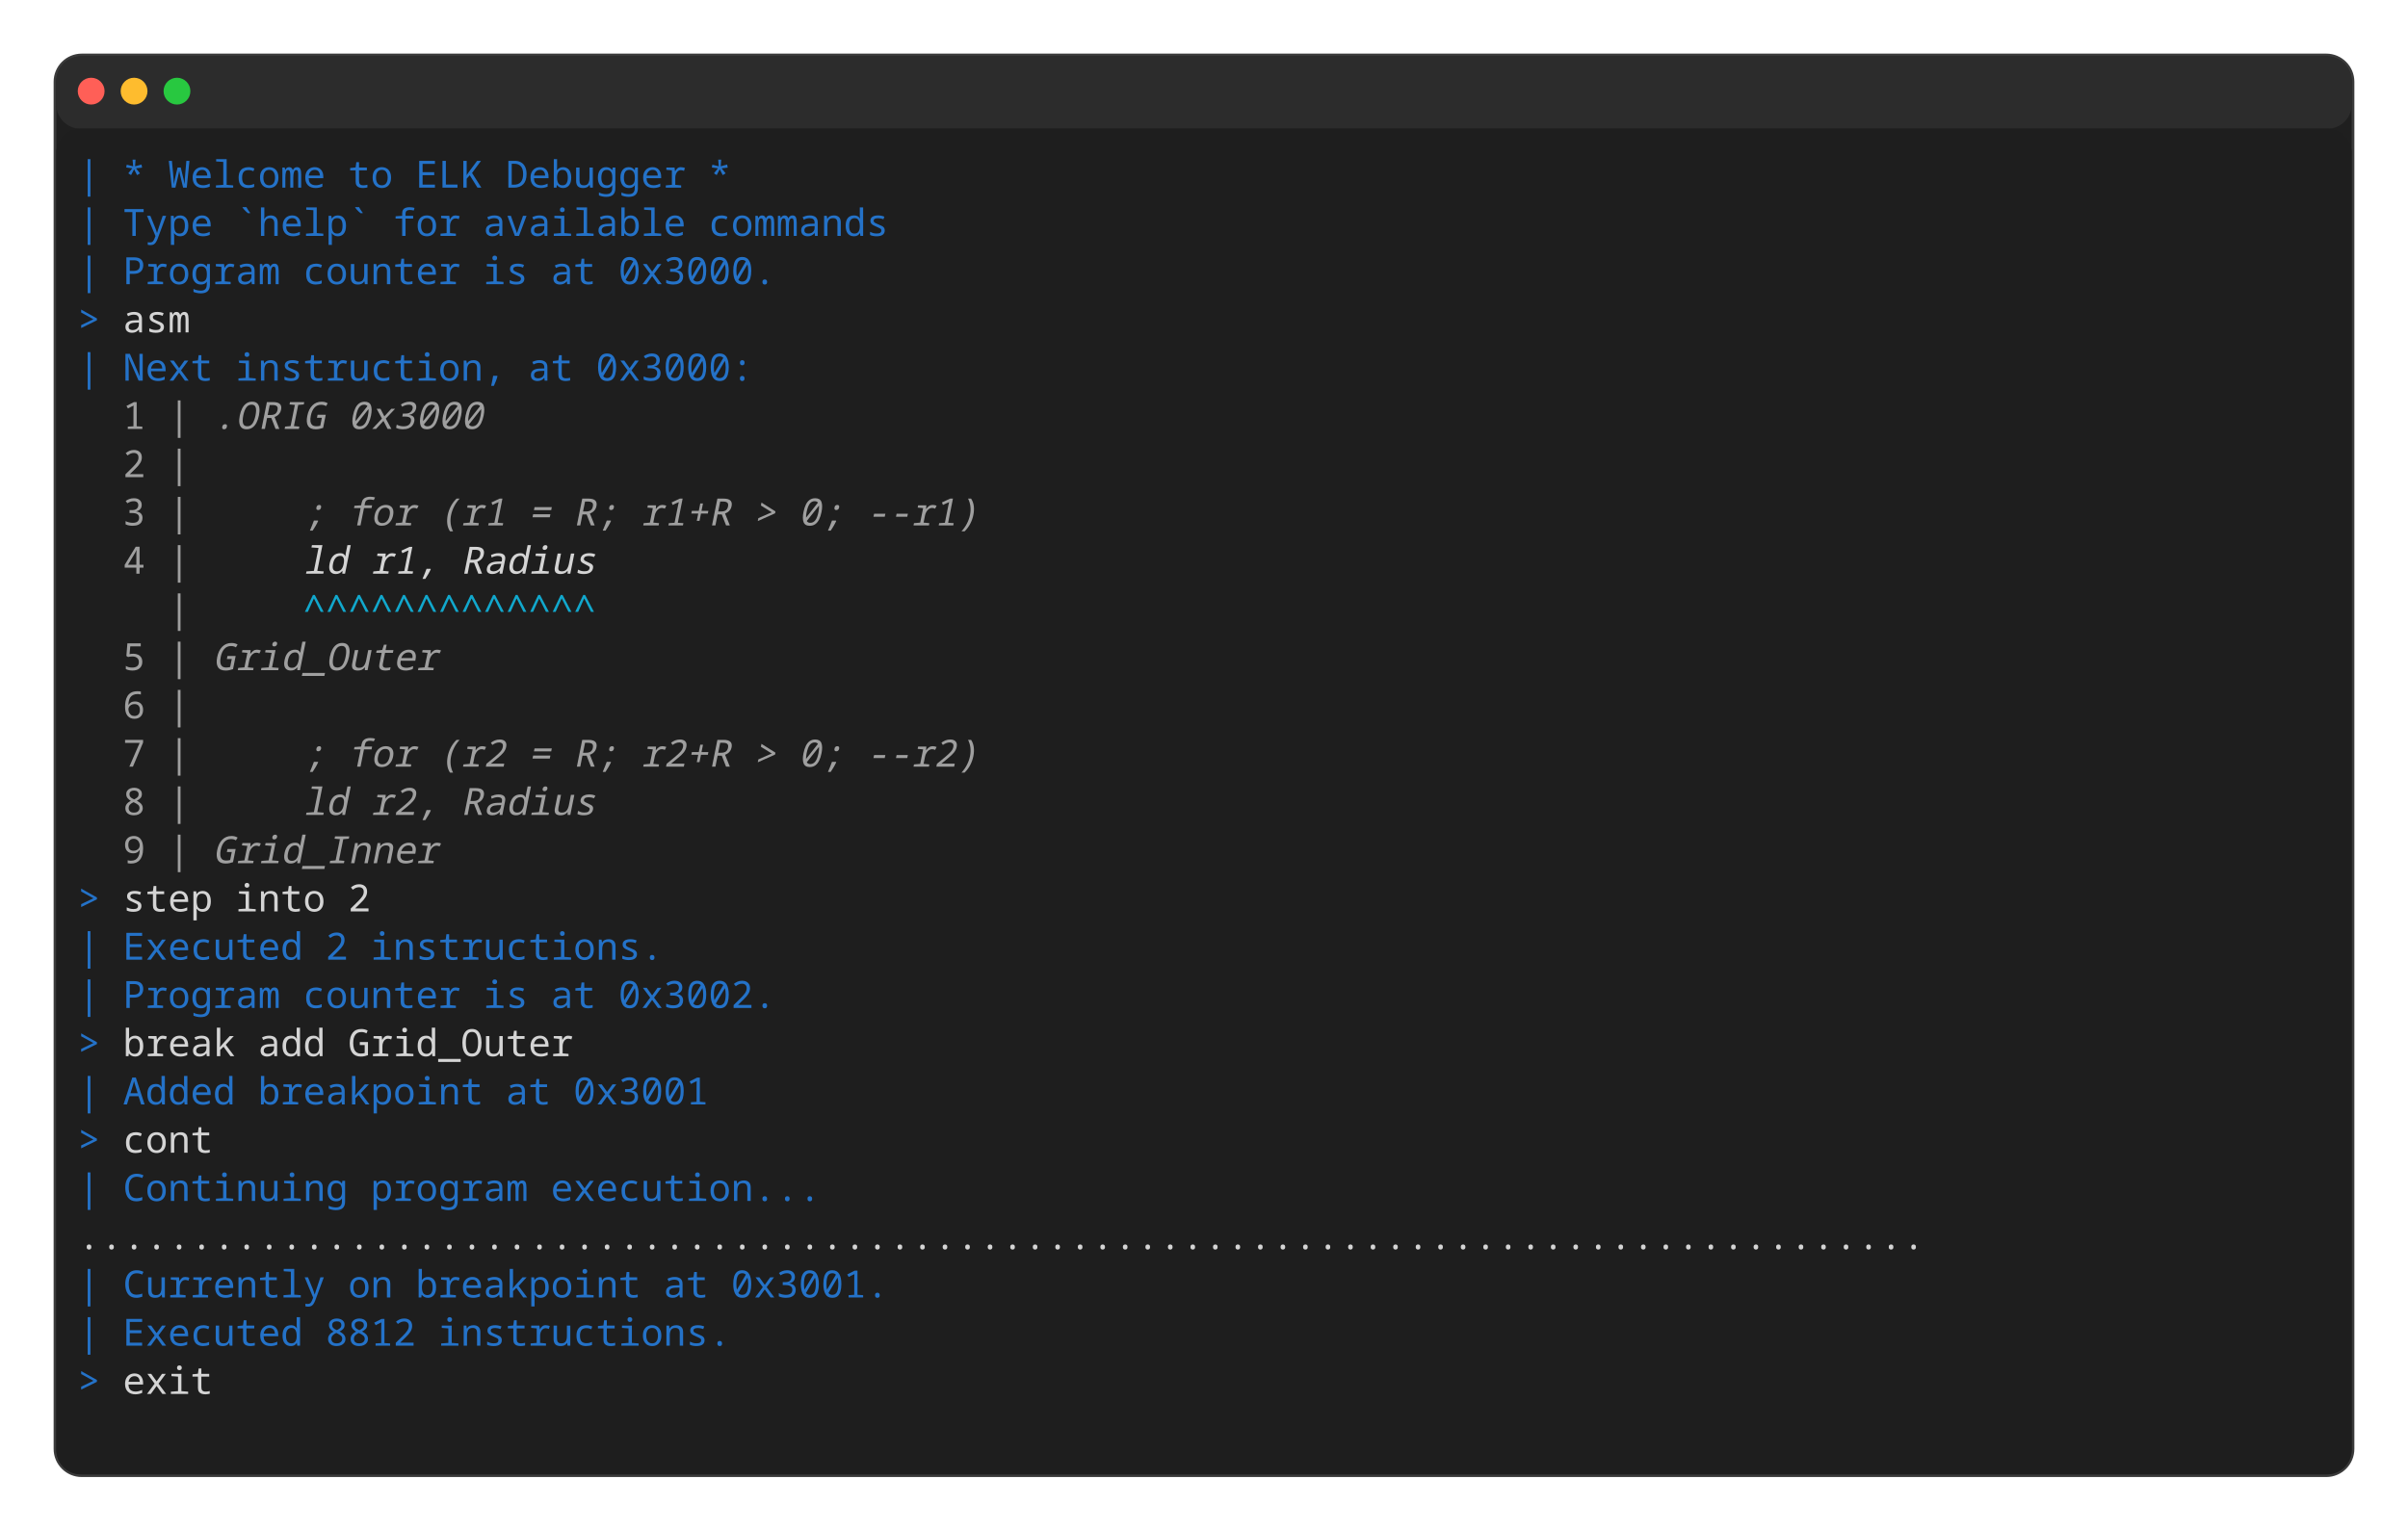
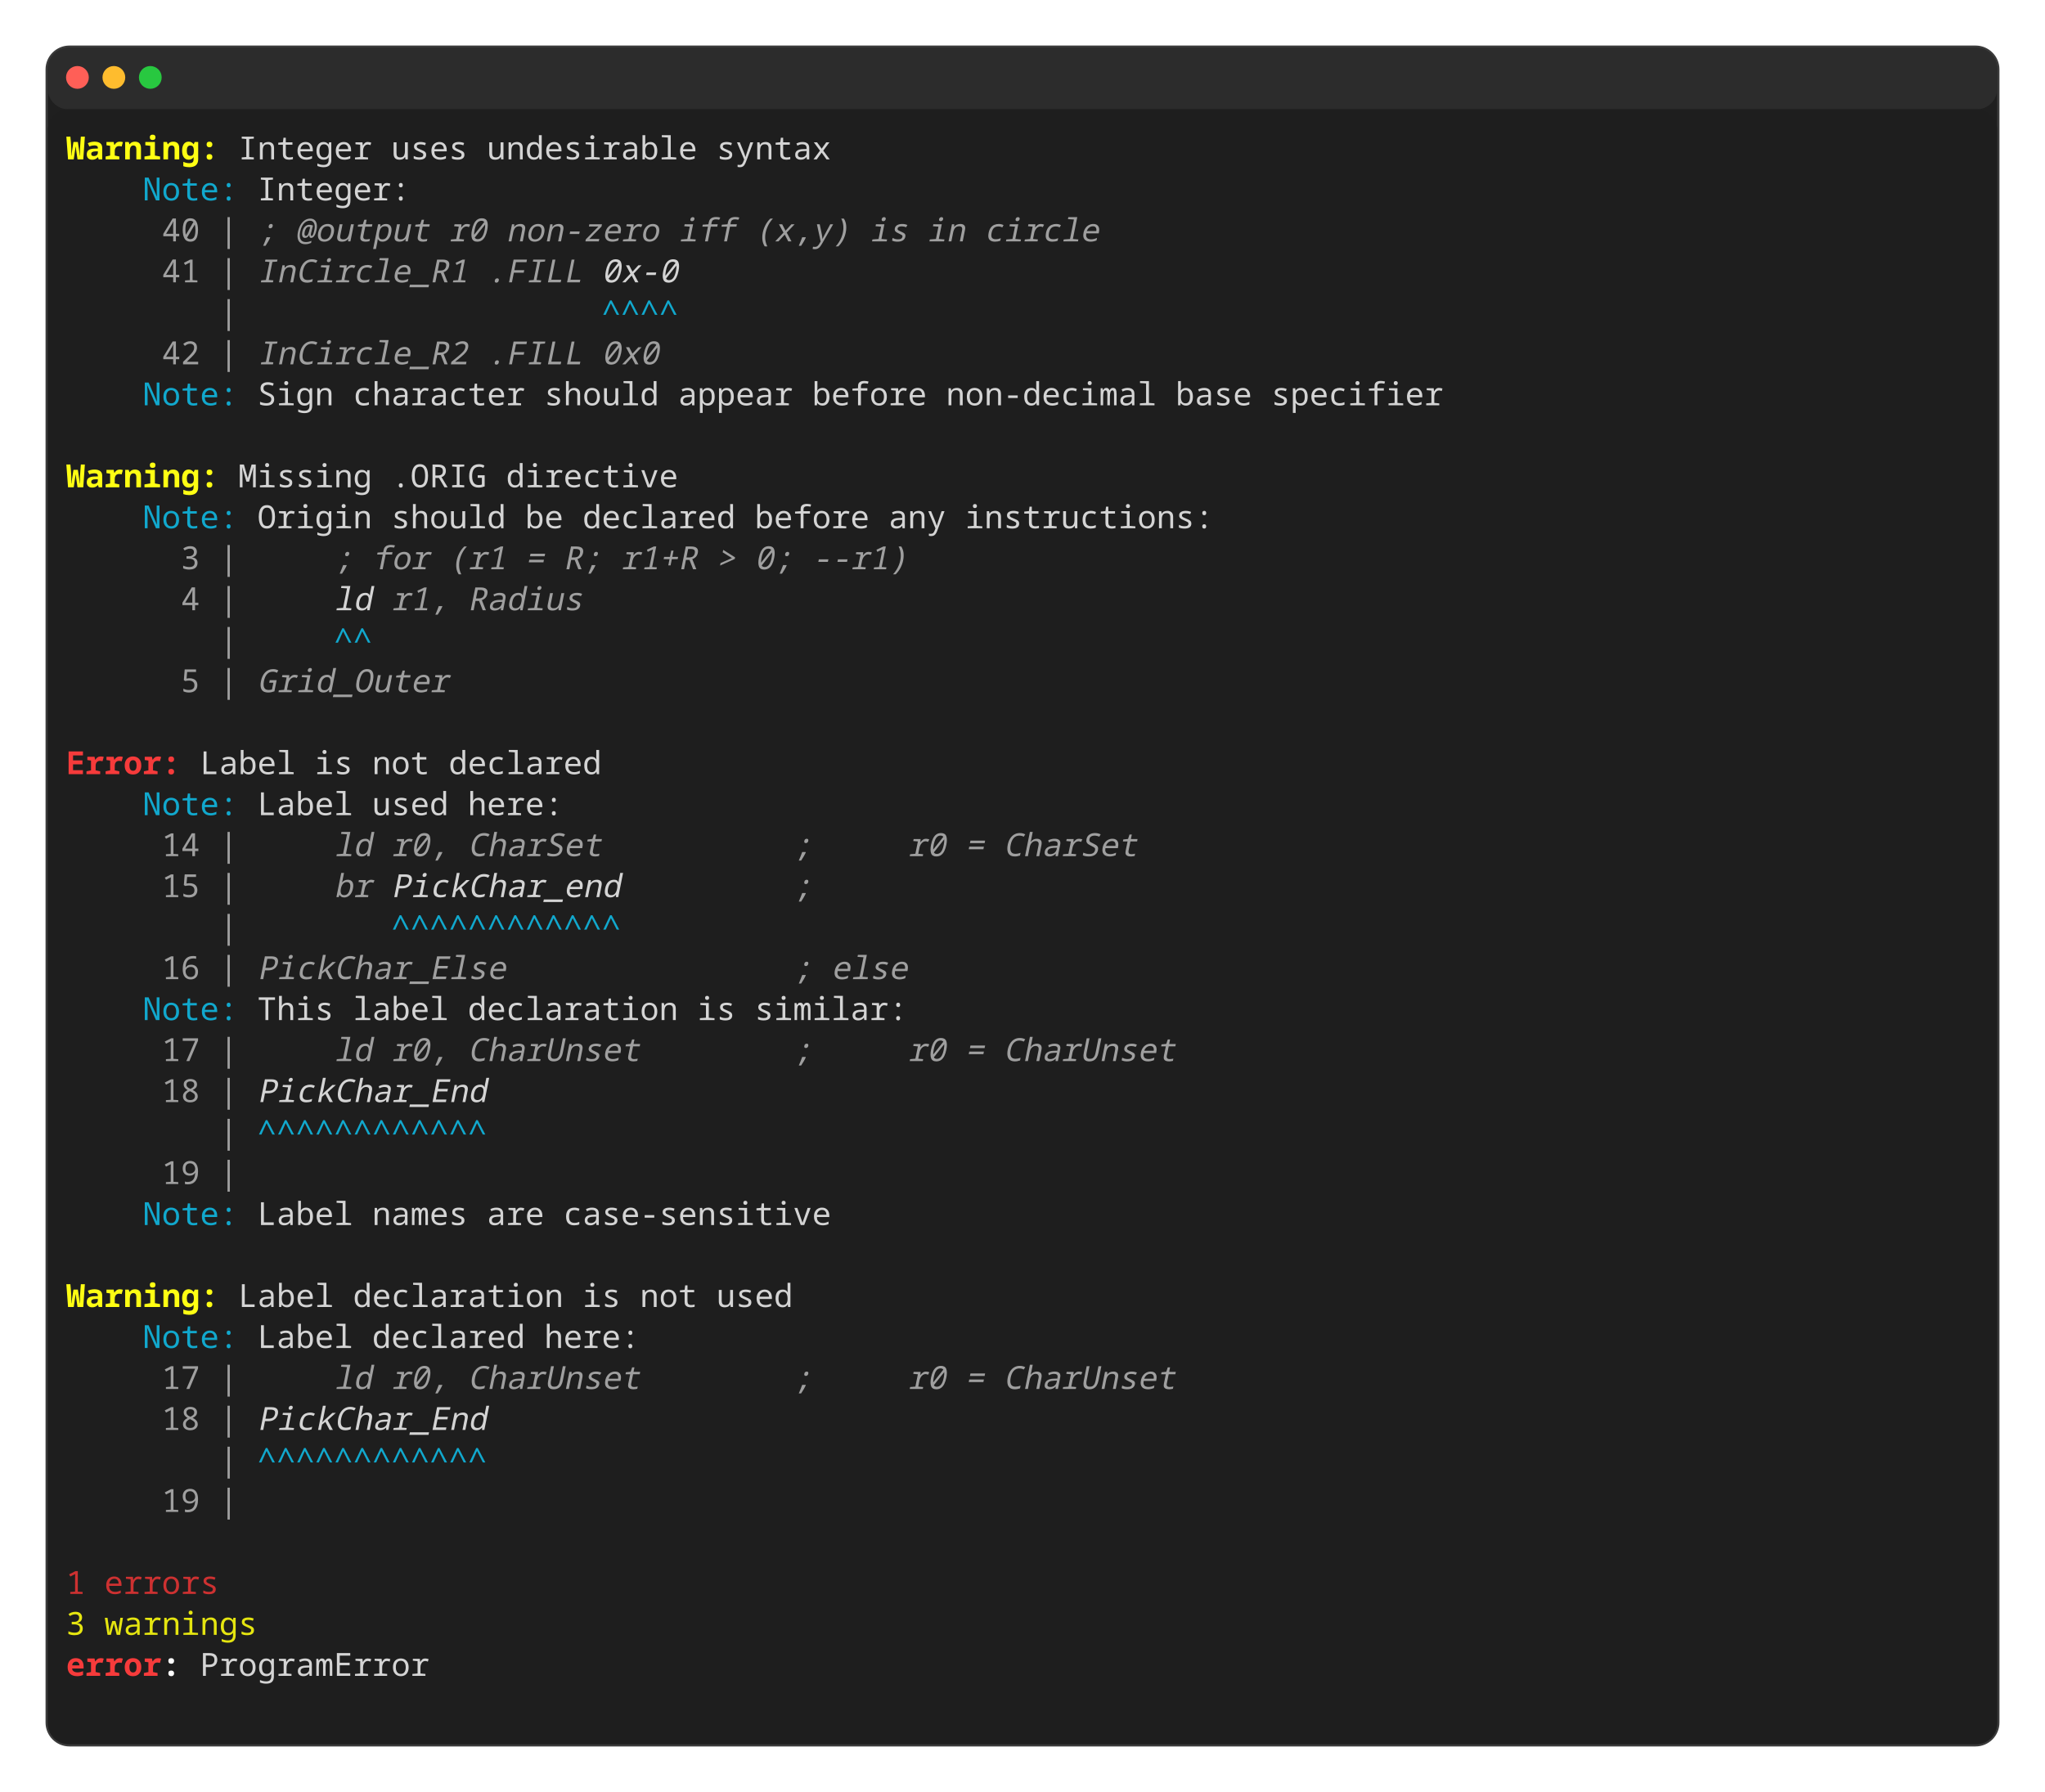
- <svg xmlns="http://www.w3.org/2000/svg" width="898" height="571" viewBox="0 0 898 571" role="img" aria-label="console2svg output">
+ <svg xmlns="http://www.w3.org/2000/svg" width="898" height="787" viewBox="0 0 898 787" role="img" aria-label="console2svg output">
  <style>
.crt {
  font-family: ui-monospace,"JetBrains Mono","Cascadia Mono","Segoe UI Mono","Noto Sans Mono","SFMono-Regular",Menlo,Consolas,monospace;
  font-size: 14px;
}
text {
  dominant-baseline: alphabetic;
}
.bg {
  shape-rendering: crispEdges;
}
</style>
-   <rect width="898" height="571" fill="#00000000" />
-   <rect x="20.5" y="20.5" rx="10" ry="10" width="857" height="530" fill="#1f1f1f" stroke="#3a3a3a" />
+   <rect width="898" height="787" fill="#00000000" />
+   <rect x="20.5" y="20.5" rx="10" ry="10" width="857" height="746" fill="#1f1f1f" stroke="#3a3a3a" />
  <rect x="21" y="21" rx="9" ry="9" width="856" height="27" fill="#2c2c2c" />
  <circle cx="34" cy="34" r="5" fill="#ff5f57" />
  <circle cx="50" cy="34" r="5" fill="#febc2e" />
  <circle cx="66" cy="34" r="5" fill="#28c840" />
-   <rect x="21" y="48" width="856" height="502" rx="9" ry="9" fill="#1e1e1e" />
+   <rect x="21" y="48" width="856" height="718" rx="9" ry="9" fill="#1e1e1e" />
  <g transform="translate(29 56)">
-     <rect width="840" height="486" fill="#1e1e1e" />
-     <text class="crt" x="0" y="14" fill="#2472c8" textLength="8.4" lengthAdjust="spacing">|</text>
-     <text class="crt" x="16.8" y="14" fill="#2472c8" textLength="8.4" lengthAdjust="spacing">*</text>
-     <text class="crt" x="33.6" y="14" fill="#2472c8" textLength="58.8" lengthAdjust="spacing">Welcome</text>
-     <text class="crt" x="100.8" y="14" fill="#2472c8" textLength="16.8" lengthAdjust="spacing">to</text>
-     <text class="crt" x="126" y="14" fill="#2472c8" textLength="25.2" lengthAdjust="spacing">ELK</text>
-     <text class="crt" x="159.6" y="14" fill="#2472c8" textLength="67.2" lengthAdjust="spacing">Debugger</text>
-     <text class="crt" x="235.2" y="14" fill="#2472c8" textLength="8.4" lengthAdjust="spacing">*</text>
-     <text class="crt" x="0" y="32" fill="#2472c8" textLength="8.4" lengthAdjust="spacing">|</text>
-     <text class="crt" x="16.8" y="32" fill="#2472c8" textLength="33.6" lengthAdjust="spacing">Type</text>
-     <text class="crt" x="58.8" y="32" fill="#2472c8" textLength="50.4" lengthAdjust="spacing">`help`</text>
-     <text class="crt" x="117.6" y="32" fill="#2472c8" textLength="25.2" lengthAdjust="spacing">for</text>
-     <text class="crt" x="151.2" y="32" fill="#2472c8" textLength="75.6" lengthAdjust="spacing">available</text>
-     <text class="crt" x="235.2" y="32" fill="#2472c8" textLength="67.2" lengthAdjust="spacing">commands</text>
-     <text class="crt" x="0" y="50" fill="#2472c8" textLength="8.4" lengthAdjust="spacing">|</text>
-     <text class="crt" x="16.8" y="50" fill="#2472c8" textLength="58.8" lengthAdjust="spacing">Program</text>
-     <text class="crt" x="84" y="50" fill="#2472c8" textLength="58.8" lengthAdjust="spacing">counter</text>
-     <text class="crt" x="151.2" y="50" fill="#2472c8" textLength="16.8" lengthAdjust="spacing">is</text>
-     <text class="crt" x="176.4" y="50" fill="#2472c8" textLength="16.8" lengthAdjust="spacing">at</text>
-     <text class="crt" x="201.6" y="50" fill="#2472c8" textLength="58.8" lengthAdjust="spacing">0x3000.</text>
-     <text class="crt" x="0" y="68" fill="#2472c8" textLength="8.4" lengthAdjust="spacing">&gt;</text>
-     <text class="crt" x="16.8" y="68" fill="#d4d4d4" textLength="25.2" lengthAdjust="spacing">asm</text>
-     <text class="crt" x="0" y="86" fill="#2472c8" textLength="8.4" lengthAdjust="spacing">|</text>
-     <text class="crt" x="16.8" y="86" fill="#2472c8" textLength="33.6" lengthAdjust="spacing">Next</text>
-     <text class="crt" x="58.8" y="86" fill="#2472c8" textLength="100.8" lengthAdjust="spacing">instruction,</text>
-     <text class="crt" x="168" y="86" fill="#2472c8" textLength="16.8" lengthAdjust="spacing">at</text>
-     <text class="crt" x="193.2" y="86" fill="#2472c8" textLength="58.8" lengthAdjust="spacing">0x3000:</text>
-     <text class="crt" x="16.8" y="104" fill="#9F9F9F" textLength="8.4" lengthAdjust="spacing">1</text>
-     <text class="crt" x="33.6" y="104" fill="#9F9F9F" textLength="8.4" lengthAdjust="spacing">|</text>
-     <text class="crt" x="50.4" y="104" fill="#9F9F9F" textLength="42" lengthAdjust="spacing" style="font-style:italic;">.ORIG</text>
-     <text class="crt" x="100.8" y="104" fill="#9F9F9F" textLength="50.4" lengthAdjust="spacing" style="font-style:italic;">0x3000</text>
-     <text class="crt" x="16.8" y="122" fill="#9F9F9F" textLength="8.4" lengthAdjust="spacing">2</text>
-     <text class="crt" x="33.6" y="122" fill="#9F9F9F" textLength="8.4" lengthAdjust="spacing">|</text>
-     <text class="crt" x="16.8" y="140" fill="#9F9F9F" textLength="8.4" lengthAdjust="spacing">3</text>
-     <text class="crt" x="33.6" y="140" fill="#9F9F9F" textLength="8.4" lengthAdjust="spacing">|</text>
-     <text class="crt" x="84" y="140" fill="#9F9F9F" textLength="8.4" lengthAdjust="spacing" style="font-style:italic;">;</text>
-     <text class="crt" x="100.8" y="140" fill="#9F9F9F" textLength="25.2" lengthAdjust="spacing" style="font-style:italic;">for</text>
-     <text class="crt" x="134.4" y="140" fill="#9F9F9F" textLength="25.2" lengthAdjust="spacing" style="font-style:italic;">(r1</text>
-     <text class="crt" x="168" y="140" fill="#9F9F9F" textLength="8.4" lengthAdjust="spacing" style="font-style:italic;">=</text>
-     <text class="crt" x="184.8" y="140" fill="#9F9F9F" textLength="16.8" lengthAdjust="spacing" style="font-style:italic;">R;</text>
-     <text class="crt" x="210" y="140" fill="#9F9F9F" textLength="33.6" lengthAdjust="spacing" style="font-style:italic;">r1+R</text>
-     <text class="crt" x="252" y="140" fill="#9F9F9F" textLength="8.4" lengthAdjust="spacing" style="font-style:italic;">&gt;</text>
-     <text class="crt" x="268.8" y="140" fill="#9F9F9F" textLength="16.8" lengthAdjust="spacing" style="font-style:italic;">0;</text>
-     <text class="crt" x="294" y="140" fill="#9F9F9F" textLength="42" lengthAdjust="spacing" style="font-style:italic;">--r1)</text>
-     <text class="crt" x="16.8" y="158" fill="#9F9F9F" textLength="8.4" lengthAdjust="spacing">4</text>
-     <text class="crt" x="33.6" y="158" fill="#9F9F9F" textLength="8.4" lengthAdjust="spacing">|</text>
-     <text class="crt" x="84" y="158" fill="#d4d4d4" textLength="16.8" lengthAdjust="spacing" style="font-style:italic;">ld</text>
-     <text class="crt" x="109.2" y="158" fill="#d4d4d4" textLength="25.2" lengthAdjust="spacing" style="font-style:italic;">r1,</text>
-     <text class="crt" x="142.8" y="158" fill="#d4d4d4" textLength="50.4" lengthAdjust="spacing" style="font-style:italic;">Radius</text>
-     <text class="crt" x="33.6" y="176" fill="#9F9F9F" textLength="8.4" lengthAdjust="spacing">|</text>
-     <text class="crt" x="84" y="176" fill="#11a8cd" textLength="109.2" lengthAdjust="spacing">^^^^^^^^^^^^^</text>
-     <text class="crt" x="16.8" y="194" fill="#9F9F9F" textLength="8.4" lengthAdjust="spacing">5</text>
-     <text class="crt" x="33.6" y="194" fill="#9F9F9F" textLength="8.4" lengthAdjust="spacing">|</text>
-     <text class="crt" x="50.4" y="194" fill="#9F9F9F" textLength="84" lengthAdjust="spacing" style="font-style:italic;">Grid_Outer</text>
-     <text class="crt" x="16.8" y="212" fill="#9F9F9F" textLength="8.4" lengthAdjust="spacing">6</text>
-     <text class="crt" x="33.6" y="212" fill="#9F9F9F" textLength="8.4" lengthAdjust="spacing">|</text>
-     <text class="crt" x="16.8" y="230" fill="#9F9F9F" textLength="8.4" lengthAdjust="spacing">7</text>
-     <text class="crt" x="33.6" y="230" fill="#9F9F9F" textLength="8.4" lengthAdjust="spacing">|</text>
-     <text class="crt" x="84" y="230" fill="#9F9F9F" textLength="8.4" lengthAdjust="spacing" style="font-style:italic;">;</text>
-     <text class="crt" x="100.8" y="230" fill="#9F9F9F" textLength="25.2" lengthAdjust="spacing" style="font-style:italic;">for</text>
-     <text class="crt" x="134.4" y="230" fill="#9F9F9F" textLength="25.2" lengthAdjust="spacing" style="font-style:italic;">(r2</text>
-     <text class="crt" x="168" y="230" fill="#9F9F9F" textLength="8.4" lengthAdjust="spacing" style="font-style:italic;">=</text>
-     <text class="crt" x="184.8" y="230" fill="#9F9F9F" textLength="16.8" lengthAdjust="spacing" style="font-style:italic;">R;</text>
-     <text class="crt" x="210" y="230" fill="#9F9F9F" textLength="33.6" lengthAdjust="spacing" style="font-style:italic;">r2+R</text>
-     <text class="crt" x="252" y="230" fill="#9F9F9F" textLength="8.4" lengthAdjust="spacing" style="font-style:italic;">&gt;</text>
-     <text class="crt" x="268.8" y="230" fill="#9F9F9F" textLength="16.8" lengthAdjust="spacing" style="font-style:italic;">0;</text>
-     <text class="crt" x="294" y="230" fill="#9F9F9F" textLength="42" lengthAdjust="spacing" style="font-style:italic;">--r2)</text>
-     <text class="crt" x="16.8" y="248" fill="#9F9F9F" textLength="8.4" lengthAdjust="spacing">8</text>
-     <text class="crt" x="33.6" y="248" fill="#9F9F9F" textLength="8.4" lengthAdjust="spacing">|</text>
-     <text class="crt" x="84" y="248" fill="#9F9F9F" textLength="16.8" lengthAdjust="spacing" style="font-style:italic;">ld</text>
-     <text class="crt" x="109.2" y="248" fill="#9F9F9F" textLength="25.2" lengthAdjust="spacing" style="font-style:italic;">r2,</text>
-     <text class="crt" x="142.8" y="248" fill="#9F9F9F" textLength="50.4" lengthAdjust="spacing" style="font-style:italic;">Radius</text>
-     <text class="crt" x="16.8" y="266" fill="#9F9F9F" textLength="8.4" lengthAdjust="spacing">9</text>
-     <text class="crt" x="33.6" y="266" fill="#9F9F9F" textLength="8.4" lengthAdjust="spacing">|</text>
-     <text class="crt" x="50.4" y="266" fill="#9F9F9F" textLength="84" lengthAdjust="spacing" style="font-style:italic;">Grid_Inner</text>
-     <text class="crt" x="0" y="284" fill="#2472c8" textLength="8.4" lengthAdjust="spacing">&gt;</text>
-     <text class="crt" x="16.8" y="284" fill="#d4d4d4" textLength="33.6" lengthAdjust="spacing">step</text>
-     <text class="crt" x="58.8" y="284" fill="#d4d4d4" textLength="33.6" lengthAdjust="spacing">into</text>
-     <text class="crt" x="100.8" y="284" fill="#d4d4d4" textLength="8.4" lengthAdjust="spacing">2</text>
-     <text class="crt" x="0" y="302" fill="#2472c8" textLength="8.4" lengthAdjust="spacing">|</text>
-     <text class="crt" x="16.8" y="302" fill="#2472c8" textLength="67.2" lengthAdjust="spacing">Executed</text>
-     <text class="crt" x="92.4" y="302" fill="#2472c8" textLength="8.4" lengthAdjust="spacing">2</text>
-     <text class="crt" x="109.2" y="302" fill="#2472c8" textLength="109.2" lengthAdjust="spacing">instructions.</text>
-     <text class="crt" x="0" y="320" fill="#2472c8" textLength="8.4" lengthAdjust="spacing">|</text>
-     <text class="crt" x="16.8" y="320" fill="#2472c8" textLength="58.8" lengthAdjust="spacing">Program</text>
-     <text class="crt" x="84" y="320" fill="#2472c8" textLength="58.8" lengthAdjust="spacing">counter</text>
-     <text class="crt" x="151.2" y="320" fill="#2472c8" textLength="16.8" lengthAdjust="spacing">is</text>
-     <text class="crt" x="176.4" y="320" fill="#2472c8" textLength="16.8" lengthAdjust="spacing">at</text>
-     <text class="crt" x="201.6" y="320" fill="#2472c8" textLength="58.8" lengthAdjust="spacing">0x3002.</text>
-     <text class="crt" x="0" y="338" fill="#2472c8" textLength="8.4" lengthAdjust="spacing">&gt;</text>
-     <text class="crt" x="16.8" y="338" fill="#d4d4d4" textLength="42" lengthAdjust="spacing">break</text>
-     <text class="crt" x="67.2" y="338" fill="#d4d4d4" textLength="25.2" lengthAdjust="spacing">add</text>
-     <text class="crt" x="100.8" y="338" fill="#d4d4d4" textLength="84" lengthAdjust="spacing">Grid_Outer</text>
-     <text class="crt" x="0" y="356" fill="#2472c8" textLength="8.4" lengthAdjust="spacing">|</text>
-     <text class="crt" x="16.8" y="356" fill="#2472c8" textLength="42" lengthAdjust="spacing">Added</text>
-     <text class="crt" x="67.2" y="356" fill="#2472c8" textLength="84" lengthAdjust="spacing">breakpoint</text>
-     <text class="crt" x="159.6" y="356" fill="#2472c8" textLength="16.8" lengthAdjust="spacing">at</text>
-     <text class="crt" x="184.8" y="356" fill="#2472c8" textLength="50.4" lengthAdjust="spacing">0x3001</text>
-     <text class="crt" x="0" y="374" fill="#2472c8" textLength="8.4" lengthAdjust="spacing">&gt;</text>
-     <text class="crt" x="16.8" y="374" fill="#d4d4d4" textLength="33.6" lengthAdjust="spacing">cont</text>
-     <text class="crt" x="0" y="392" fill="#2472c8" textLength="8.4" lengthAdjust="spacing">|</text>
-     <text class="crt" x="16.8" y="392" fill="#2472c8" textLength="84" lengthAdjust="spacing">Continuing</text>
-     <text class="crt" x="109.2" y="392" fill="#2472c8" textLength="58.8" lengthAdjust="spacing">program</text>
-     <text class="crt" x="176.4" y="392" fill="#2472c8" textLength="100.8" lengthAdjust="spacing">execution...</text>
-     <text class="crt" x="0" y="410" fill="#d4d4d4" textLength="688.8" lengthAdjust="spacing">..................................................................................</text>
-     <text class="crt" x="0" y="428" fill="#2472c8" textLength="8.4" lengthAdjust="spacing">|</text>
-     <text class="crt" x="16.8" y="428" fill="#2472c8" textLength="75.6" lengthAdjust="spacing">Currently</text>
-     <text class="crt" x="100.8" y="428" fill="#2472c8" textLength="16.8" lengthAdjust="spacing">on</text>
-     <text class="crt" x="126" y="428" fill="#2472c8" textLength="84" lengthAdjust="spacing">breakpoint</text>
-     <text class="crt" x="218.4" y="428" fill="#2472c8" textLength="16.8" lengthAdjust="spacing">at</text>
-     <text class="crt" x="243.6" y="428" fill="#2472c8" textLength="58.8" lengthAdjust="spacing">0x3001.</text>
-     <text class="crt" x="0" y="446" fill="#2472c8" textLength="8.4" lengthAdjust="spacing">|</text>
-     <text class="crt" x="16.8" y="446" fill="#2472c8" textLength="67.2" lengthAdjust="spacing">Executed</text>
-     <text class="crt" x="92.4" y="446" fill="#2472c8" textLength="33.6" lengthAdjust="spacing">8812</text>
-     <text class="crt" x="134.4" y="446" fill="#2472c8" textLength="109.2" lengthAdjust="spacing">instructions.</text>
-     <text class="crt" x="0" y="464" fill="#2472c8" textLength="8.4" lengthAdjust="spacing">&gt;</text>
-     <text class="crt" x="16.8" y="464" fill="#d4d4d4" textLength="33.6" lengthAdjust="spacing">exit</text>
+     <rect width="840" height="702" fill="#1e1e1e" />
+     <text class="crt" x="0" y="14" fill="#FFFF13" textLength="67.2" lengthAdjust="spacing" style="font-weight:bold;">Warning:</text>
+     <text class="crt" x="75.6" y="14" fill="#d4d4d4" textLength="58.8" lengthAdjust="spacing">Integer</text>
+     <text class="crt" x="142.8" y="14" fill="#d4d4d4" textLength="33.6" lengthAdjust="spacing">uses</text>
+     <text class="crt" x="184.8" y="14" fill="#d4d4d4" textLength="92.4" lengthAdjust="spacing">undesirable</text>
+     <text class="crt" x="285.6" y="14" fill="#d4d4d4" textLength="50.4" lengthAdjust="spacing">syntax</text>
+     <text class="crt" x="33.6" y="32" fill="#11a8cd" textLength="42" lengthAdjust="spacing">Note:</text>
+     <text class="crt" x="84" y="32" fill="#d4d4d4" textLength="67.2" lengthAdjust="spacing">Integer:</text>
+     <text class="crt" x="42" y="50" fill="#9F9F9F" textLength="16.8" lengthAdjust="spacing">40</text>
+     <text class="crt" x="67.2" y="50" fill="#9F9F9F" textLength="8.4" lengthAdjust="spacing">|</text>
+     <text class="crt" x="84" y="50" fill="#9F9F9F" textLength="8.4" lengthAdjust="spacing" style="font-style:italic;">;</text>
+     <text class="crt" x="100.8" y="50" fill="#9F9F9F" textLength="58.8" lengthAdjust="spacing" style="font-style:italic;">@output</text>
+     <text class="crt" x="168" y="50" fill="#9F9F9F" textLength="16.8" lengthAdjust="spacing" style="font-style:italic;">r0</text>
+     <text class="crt" x="193.2" y="50" fill="#9F9F9F" textLength="67.2" lengthAdjust="spacing" style="font-style:italic;">non-zero</text>
+     <text class="crt" x="268.8" y="50" fill="#9F9F9F" textLength="25.2" lengthAdjust="spacing" style="font-style:italic;">iff</text>
+     <text class="crt" x="302.4" y="50" fill="#9F9F9F" textLength="42" lengthAdjust="spacing" style="font-style:italic;">(x,y)</text>
+     <text class="crt" x="352.8" y="50" fill="#9F9F9F" textLength="16.8" lengthAdjust="spacing" style="font-style:italic;">is</text>
+     <text class="crt" x="378" y="50" fill="#9F9F9F" textLength="16.8" lengthAdjust="spacing" style="font-style:italic;">in</text>
+     <text class="crt" x="403.2" y="50" fill="#9F9F9F" textLength="50.4" lengthAdjust="spacing" style="font-style:italic;">circle</text>
+     <text class="crt" x="42" y="68" fill="#9F9F9F" textLength="16.8" lengthAdjust="spacing">41</text>
+     <text class="crt" x="67.2" y="68" fill="#9F9F9F" textLength="8.4" lengthAdjust="spacing">|</text>
+     <text class="crt" x="84" y="68" fill="#9F9F9F" textLength="92.4" lengthAdjust="spacing" style="font-style:italic;">InCircle_R1</text>
+     <text class="crt" x="184.8" y="68" fill="#9F9F9F" textLength="42" lengthAdjust="spacing" style="font-style:italic;">.FILL</text>
+     <text class="crt" x="235.2" y="68" fill="#d4d4d4" textLength="33.6" lengthAdjust="spacing" style="font-style:italic;">0x-0</text>
+     <text class="crt" x="67.2" y="86" fill="#9F9F9F" textLength="8.4" lengthAdjust="spacing">|</text>
+     <text class="crt" x="235.2" y="86" fill="#11a8cd" textLength="33.6" lengthAdjust="spacing">^^^^</text>
+     <text class="crt" x="42" y="104" fill="#9F9F9F" textLength="16.8" lengthAdjust="spacing">42</text>
+     <text class="crt" x="67.2" y="104" fill="#9F9F9F" textLength="8.4" lengthAdjust="spacing">|</text>
+     <text class="crt" x="84" y="104" fill="#9F9F9F" textLength="92.4" lengthAdjust="spacing" style="font-style:italic;">InCircle_R2</text>
+     <text class="crt" x="184.8" y="104" fill="#9F9F9F" textLength="42" lengthAdjust="spacing" style="font-style:italic;">.FILL</text>
+     <text class="crt" x="235.2" y="104" fill="#9F9F9F" textLength="25.2" lengthAdjust="spacing" style="font-style:italic;">0x0</text>
+     <text class="crt" x="33.6" y="122" fill="#11a8cd" textLength="42" lengthAdjust="spacing">Note:</text>
+     <text class="crt" x="84" y="122" fill="#d4d4d4" textLength="33.6" lengthAdjust="spacing">Sign</text>
+     <text class="crt" x="126" y="122" fill="#d4d4d4" textLength="75.6" lengthAdjust="spacing">character</text>
+     <text class="crt" x="210" y="122" fill="#d4d4d4" textLength="50.4" lengthAdjust="spacing">should</text>
+     <text class="crt" x="268.8" y="122" fill="#d4d4d4" textLength="50.4" lengthAdjust="spacing">appear</text>
+     <text class="crt" x="327.6" y="122" fill="#d4d4d4" textLength="50.4" lengthAdjust="spacing">before</text>
+     <text class="crt" x="386.4" y="122" fill="#d4d4d4" textLength="92.4" lengthAdjust="spacing">non-decimal</text>
+     <text class="crt" x="487.2" y="122" fill="#d4d4d4" textLength="33.6" lengthAdjust="spacing">base</text>
+     <text class="crt" x="529.2" y="122" fill="#d4d4d4" textLength="75.6" lengthAdjust="spacing">specifier</text>
+     <text class="crt" x="0" y="158" fill="#FFFF13" textLength="67.2" lengthAdjust="spacing" style="font-weight:bold;">Warning:</text>
+     <text class="crt" x="75.6" y="158" fill="#d4d4d4" textLength="58.8" lengthAdjust="spacing">Missing</text>
+     <text class="crt" x="142.8" y="158" fill="#d4d4d4" textLength="42" lengthAdjust="spacing">.ORIG</text>
+     <text class="crt" x="193.2" y="158" fill="#d4d4d4" textLength="75.6" lengthAdjust="spacing">directive</text>
+     <text class="crt" x="33.6" y="176" fill="#11a8cd" textLength="42" lengthAdjust="spacing">Note:</text>
+     <text class="crt" x="84" y="176" fill="#d4d4d4" textLength="50.4" lengthAdjust="spacing">Origin</text>
+     <text class="crt" x="142.8" y="176" fill="#d4d4d4" textLength="50.4" lengthAdjust="spacing">should</text>
+     <text class="crt" x="201.6" y="176" fill="#d4d4d4" textLength="16.8" lengthAdjust="spacing">be</text>
+     <text class="crt" x="226.8" y="176" fill="#d4d4d4" textLength="67.2" lengthAdjust="spacing">declared</text>
+     <text class="crt" x="302.4" y="176" fill="#d4d4d4" textLength="50.4" lengthAdjust="spacing">before</text>
+     <text class="crt" x="361.2" y="176" fill="#d4d4d4" textLength="25.2" lengthAdjust="spacing">any</text>
+     <text class="crt" x="394.8" y="176" fill="#d4d4d4" textLength="109.2" lengthAdjust="spacing">instructions:</text>
+     <text class="crt" x="50.4" y="194" fill="#9F9F9F" textLength="8.4" lengthAdjust="spacing">3</text>
+     <text class="crt" x="67.2" y="194" fill="#9F9F9F" textLength="8.4" lengthAdjust="spacing">|</text>
+     <text class="crt" x="117.6" y="194" fill="#9F9F9F" textLength="8.4" lengthAdjust="spacing" style="font-style:italic;">;</text>
+     <text class="crt" x="134.4" y="194" fill="#9F9F9F" textLength="25.2" lengthAdjust="spacing" style="font-style:italic;">for</text>
+     <text class="crt" x="168" y="194" fill="#9F9F9F" textLength="25.2" lengthAdjust="spacing" style="font-style:italic;">(r1</text>
+     <text class="crt" x="201.6" y="194" fill="#9F9F9F" textLength="8.4" lengthAdjust="spacing" style="font-style:italic;">=</text>
+     <text class="crt" x="218.4" y="194" fill="#9F9F9F" textLength="16.8" lengthAdjust="spacing" style="font-style:italic;">R;</text>
+     <text class="crt" x="243.6" y="194" fill="#9F9F9F" textLength="33.6" lengthAdjust="spacing" style="font-style:italic;">r1+R</text>
+     <text class="crt" x="285.6" y="194" fill="#9F9F9F" textLength="8.4" lengthAdjust="spacing" style="font-style:italic;">&gt;</text>
+     <text class="crt" x="302.4" y="194" fill="#9F9F9F" textLength="16.8" lengthAdjust="spacing" style="font-style:italic;">0;</text>
+     <text class="crt" x="327.6" y="194" fill="#9F9F9F" textLength="42" lengthAdjust="spacing" style="font-style:italic;">--r1)</text>
+     <text class="crt" x="50.4" y="212" fill="#9F9F9F" textLength="8.4" lengthAdjust="spacing">4</text>
+     <text class="crt" x="67.2" y="212" fill="#9F9F9F" textLength="8.4" lengthAdjust="spacing">|</text>
+     <text class="crt" x="117.6" y="212" fill="#d4d4d4" textLength="16.8" lengthAdjust="spacing" style="font-style:italic;">ld</text>
+     <text class="crt" x="142.8" y="212" fill="#9F9F9F" textLength="25.2" lengthAdjust="spacing" style="font-style:italic;">r1,</text>
+     <text class="crt" x="176.4" y="212" fill="#9F9F9F" textLength="50.4" lengthAdjust="spacing" style="font-style:italic;">Radius</text>
+     <text class="crt" x="67.2" y="230" fill="#9F9F9F" textLength="8.4" lengthAdjust="spacing">|</text>
+     <text class="crt" x="117.6" y="230" fill="#11a8cd" textLength="16.8" lengthAdjust="spacing">^^</text>
+     <text class="crt" x="50.4" y="248" fill="#9F9F9F" textLength="8.4" lengthAdjust="spacing">5</text>
+     <text class="crt" x="67.2" y="248" fill="#9F9F9F" textLength="8.4" lengthAdjust="spacing">|</text>
+     <text class="crt" x="84" y="248" fill="#9F9F9F" textLength="84" lengthAdjust="spacing" style="font-style:italic;">Grid_Outer</text>
+     <text class="crt" x="0" y="284" fill="#F63B3B" textLength="50.4" lengthAdjust="spacing" style="font-weight:bold;">Error:</text>
+     <text class="crt" x="58.8" y="284" fill="#d4d4d4" textLength="42" lengthAdjust="spacing">Label</text>
+     <text class="crt" x="109.2" y="284" fill="#d4d4d4" textLength="16.8" lengthAdjust="spacing">is</text>
+     <text class="crt" x="134.4" y="284" fill="#d4d4d4" textLength="25.2" lengthAdjust="spacing">not</text>
+     <text class="crt" x="168" y="284" fill="#d4d4d4" textLength="67.2" lengthAdjust="spacing">declared</text>
+     <text class="crt" x="33.6" y="302" fill="#11a8cd" textLength="42" lengthAdjust="spacing">Note:</text>
+     <text class="crt" x="84" y="302" fill="#d4d4d4" textLength="42" lengthAdjust="spacing">Label</text>
+     <text class="crt" x="134.4" y="302" fill="#d4d4d4" textLength="33.6" lengthAdjust="spacing">used</text>
+     <text class="crt" x="176.4" y="302" fill="#d4d4d4" textLength="42" lengthAdjust="spacing">here:</text>
+     <text class="crt" x="42" y="320" fill="#9F9F9F" textLength="16.8" lengthAdjust="spacing">14</text>
+     <text class="crt" x="67.2" y="320" fill="#9F9F9F" textLength="8.4" lengthAdjust="spacing">|</text>
+     <text class="crt" x="117.6" y="320" fill="#9F9F9F" textLength="16.8" lengthAdjust="spacing" style="font-style:italic;">ld</text>
+     <text class="crt" x="142.8" y="320" fill="#9F9F9F" textLength="25.2" lengthAdjust="spacing" style="font-style:italic;">r0,</text>
+     <text class="crt" x="176.4" y="320" fill="#9F9F9F" textLength="58.8" lengthAdjust="spacing" style="font-style:italic;">CharSet</text>
+     <text class="crt" x="319.2" y="320" fill="#9F9F9F" textLength="8.4" lengthAdjust="spacing" style="font-style:italic;">;</text>
+     <text class="crt" x="369.6" y="320" fill="#9F9F9F" textLength="16.8" lengthAdjust="spacing" style="font-style:italic;">r0</text>
+     <text class="crt" x="394.8" y="320" fill="#9F9F9F" textLength="8.4" lengthAdjust="spacing" style="font-style:italic;">=</text>
+     <text class="crt" x="411.6" y="320" fill="#9F9F9F" textLength="58.8" lengthAdjust="spacing" style="font-style:italic;">CharSet</text>
+     <text class="crt" x="42" y="338" fill="#9F9F9F" textLength="16.8" lengthAdjust="spacing">15</text>
+     <text class="crt" x="67.2" y="338" fill="#9F9F9F" textLength="8.4" lengthAdjust="spacing">|</text>
+     <text class="crt" x="117.6" y="338" fill="#9F9F9F" textLength="16.8" lengthAdjust="spacing" style="font-style:italic;">br</text>
+     <text class="crt" x="142.8" y="338" fill="#d4d4d4" textLength="100.8" lengthAdjust="spacing" style="font-style:italic;">PickChar_end</text>
+     <text class="crt" x="319.2" y="338" fill="#9F9F9F" textLength="8.4" lengthAdjust="spacing" style="font-style:italic;">;</text>
+     <text class="crt" x="67.2" y="356" fill="#9F9F9F" textLength="8.4" lengthAdjust="spacing">|</text>
+     <text class="crt" x="142.8" y="356" fill="#11a8cd" textLength="100.8" lengthAdjust="spacing">^^^^^^^^^^^^</text>
+     <text class="crt" x="42" y="374" fill="#9F9F9F" textLength="16.8" lengthAdjust="spacing">16</text>
+     <text class="crt" x="67.2" y="374" fill="#9F9F9F" textLength="8.4" lengthAdjust="spacing">|</text>
+     <text class="crt" x="84" y="374" fill="#9F9F9F" textLength="109.2" lengthAdjust="spacing" style="font-style:italic;">PickChar_Else</text>
+     <text class="crt" x="319.2" y="374" fill="#9F9F9F" textLength="8.4" lengthAdjust="spacing" style="font-style:italic;">;</text>
+     <text class="crt" x="336" y="374" fill="#9F9F9F" textLength="33.6" lengthAdjust="spacing" style="font-style:italic;">else</text>
+     <text class="crt" x="33.6" y="392" fill="#11a8cd" textLength="42" lengthAdjust="spacing">Note:</text>
+     <text class="crt" x="84" y="392" fill="#d4d4d4" textLength="33.6" lengthAdjust="spacing">This</text>
+     <text class="crt" x="126" y="392" fill="#d4d4d4" textLength="42" lengthAdjust="spacing">label</text>
+     <text class="crt" x="176.4" y="392" fill="#d4d4d4" textLength="92.4" lengthAdjust="spacing">declaration</text>
+     <text class="crt" x="277.2" y="392" fill="#d4d4d4" textLength="16.8" lengthAdjust="spacing">is</text>
+     <text class="crt" x="302.4" y="392" fill="#d4d4d4" textLength="67.2" lengthAdjust="spacing">similar:</text>
+     <text class="crt" x="42" y="410" fill="#9F9F9F" textLength="16.8" lengthAdjust="spacing">17</text>
+     <text class="crt" x="67.2" y="410" fill="#9F9F9F" textLength="8.4" lengthAdjust="spacing">|</text>
+     <text class="crt" x="117.6" y="410" fill="#9F9F9F" textLength="16.8" lengthAdjust="spacing" style="font-style:italic;">ld</text>
+     <text class="crt" x="142.8" y="410" fill="#9F9F9F" textLength="25.2" lengthAdjust="spacing" style="font-style:italic;">r0,</text>
+     <text class="crt" x="176.4" y="410" fill="#9F9F9F" textLength="75.6" lengthAdjust="spacing" style="font-style:italic;">CharUnset</text>
+     <text class="crt" x="319.2" y="410" fill="#9F9F9F" textLength="8.4" lengthAdjust="spacing" style="font-style:italic;">;</text>
+     <text class="crt" x="369.6" y="410" fill="#9F9F9F" textLength="16.8" lengthAdjust="spacing" style="font-style:italic;">r0</text>
+     <text class="crt" x="394.8" y="410" fill="#9F9F9F" textLength="8.4" lengthAdjust="spacing" style="font-style:italic;">=</text>
+     <text class="crt" x="411.6" y="410" fill="#9F9F9F" textLength="75.6" lengthAdjust="spacing" style="font-style:italic;">CharUnset</text>
+     <text class="crt" x="42" y="428" fill="#9F9F9F" textLength="16.8" lengthAdjust="spacing">18</text>
+     <text class="crt" x="67.2" y="428" fill="#9F9F9F" textLength="8.4" lengthAdjust="spacing">|</text>
+     <text class="crt" x="84" y="428" fill="#d4d4d4" textLength="100.8" lengthAdjust="spacing" style="font-style:italic;">PickChar_End</text>
+     <text class="crt" x="67.2" y="446" fill="#9F9F9F" textLength="8.4" lengthAdjust="spacing">|</text>
+     <text class="crt" x="84" y="446" fill="#11a8cd" textLength="100.8" lengthAdjust="spacing">^^^^^^^^^^^^</text>
+     <text class="crt" x="42" y="464" fill="#9F9F9F" textLength="16.8" lengthAdjust="spacing">19</text>
+     <text class="crt" x="67.2" y="464" fill="#9F9F9F" textLength="8.4" lengthAdjust="spacing">|</text>
+     <text class="crt" x="33.6" y="482" fill="#11a8cd" textLength="42" lengthAdjust="spacing">Note:</text>
+     <text class="crt" x="84" y="482" fill="#d4d4d4" textLength="42" lengthAdjust="spacing">Label</text>
+     <text class="crt" x="134.4" y="482" fill="#d4d4d4" textLength="42" lengthAdjust="spacing">names</text>
+     <text class="crt" x="184.8" y="482" fill="#d4d4d4" textLength="25.2" lengthAdjust="spacing">are</text>
+     <text class="crt" x="218.4" y="482" fill="#d4d4d4" textLength="117.6" lengthAdjust="spacing">case-sensitive</text>
+     <text class="crt" x="0" y="518" fill="#FFFF13" textLength="67.2" lengthAdjust="spacing" style="font-weight:bold;">Warning:</text>
+     <text class="crt" x="75.6" y="518" fill="#d4d4d4" textLength="42" lengthAdjust="spacing">Label</text>
+     <text class="crt" x="126" y="518" fill="#d4d4d4" textLength="92.4" lengthAdjust="spacing">declaration</text>
+     <text class="crt" x="226.8" y="518" fill="#d4d4d4" textLength="16.8" lengthAdjust="spacing">is</text>
+     <text class="crt" x="252" y="518" fill="#d4d4d4" textLength="25.2" lengthAdjust="spacing">not</text>
+     <text class="crt" x="285.6" y="518" fill="#d4d4d4" textLength="33.6" lengthAdjust="spacing">used</text>
+     <text class="crt" x="33.6" y="536" fill="#11a8cd" textLength="42" lengthAdjust="spacing">Note:</text>
+     <text class="crt" x="84" y="536" fill="#d4d4d4" textLength="42" lengthAdjust="spacing">Label</text>
+     <text class="crt" x="134.4" y="536" fill="#d4d4d4" textLength="67.2" lengthAdjust="spacing">declared</text>
+     <text class="crt" x="210" y="536" fill="#d4d4d4" textLength="42" lengthAdjust="spacing">here:</text>
+     <text class="crt" x="42" y="554" fill="#9F9F9F" textLength="16.8" lengthAdjust="spacing">17</text>
+     <text class="crt" x="67.2" y="554" fill="#9F9F9F" textLength="8.4" lengthAdjust="spacing">|</text>
+     <text class="crt" x="117.6" y="554" fill="#9F9F9F" textLength="16.8" lengthAdjust="spacing" style="font-style:italic;">ld</text>
+     <text class="crt" x="142.8" y="554" fill="#9F9F9F" textLength="25.2" lengthAdjust="spacing" style="font-style:italic;">r0,</text>
+     <text class="crt" x="176.4" y="554" fill="#9F9F9F" textLength="75.6" lengthAdjust="spacing" style="font-style:italic;">CharUnset</text>
+     <text class="crt" x="319.2" y="554" fill="#9F9F9F" textLength="8.4" lengthAdjust="spacing" style="font-style:italic;">;</text>
+     <text class="crt" x="369.6" y="554" fill="#9F9F9F" textLength="16.8" lengthAdjust="spacing" style="font-style:italic;">r0</text>
+     <text class="crt" x="394.8" y="554" fill="#9F9F9F" textLength="8.4" lengthAdjust="spacing" style="font-style:italic;">=</text>
+     <text class="crt" x="411.6" y="554" fill="#9F9F9F" textLength="75.6" lengthAdjust="spacing" style="font-style:italic;">CharUnset</text>
+     <text class="crt" x="42" y="572" fill="#9F9F9F" textLength="16.8" lengthAdjust="spacing">18</text>
+     <text class="crt" x="67.2" y="572" fill="#9F9F9F" textLength="8.4" lengthAdjust="spacing">|</text>
+     <text class="crt" x="84" y="572" fill="#d4d4d4" textLength="100.8" lengthAdjust="spacing" style="font-style:italic;">PickChar_End</text>
+     <text class="crt" x="67.2" y="590" fill="#9F9F9F" textLength="8.4" lengthAdjust="spacing">|</text>
+     <text class="crt" x="84" y="590" fill="#11a8cd" textLength="100.8" lengthAdjust="spacing">^^^^^^^^^^^^</text>
+     <text class="crt" x="42" y="608" fill="#9F9F9F" textLength="16.8" lengthAdjust="spacing">19</text>
+     <text class="crt" x="67.2" y="608" fill="#9F9F9F" textLength="8.4" lengthAdjust="spacing">|</text>
+     <text class="crt" x="0" y="644" fill="#cd3131" textLength="8.4" lengthAdjust="spacing">1</text>
+     <text class="crt" x="16.8" y="644" fill="#cd3131" textLength="50.4" lengthAdjust="spacing">errors</text>
+     <text class="crt" x="0" y="662" fill="#e5e510" textLength="8.4" lengthAdjust="spacing">3</text>
+     <text class="crt" x="16.8" y="662" fill="#e5e510" textLength="67.2" lengthAdjust="spacing">warnings</text>
+     <text class="crt" x="0" y="680" fill="#F63B3B" textLength="42" lengthAdjust="spacing" style="font-weight:bold;">error</text>
+     <text class="crt" x="42" y="680" fill="#FEFEFE" textLength="8.4" lengthAdjust="spacing" style="font-weight:bold;">:</text>
+     <text class="crt" x="58.8" y="680" fill="#d4d4d4" textLength="100.8" lengthAdjust="spacing">ProgramError</text>
  </g>
</svg>
